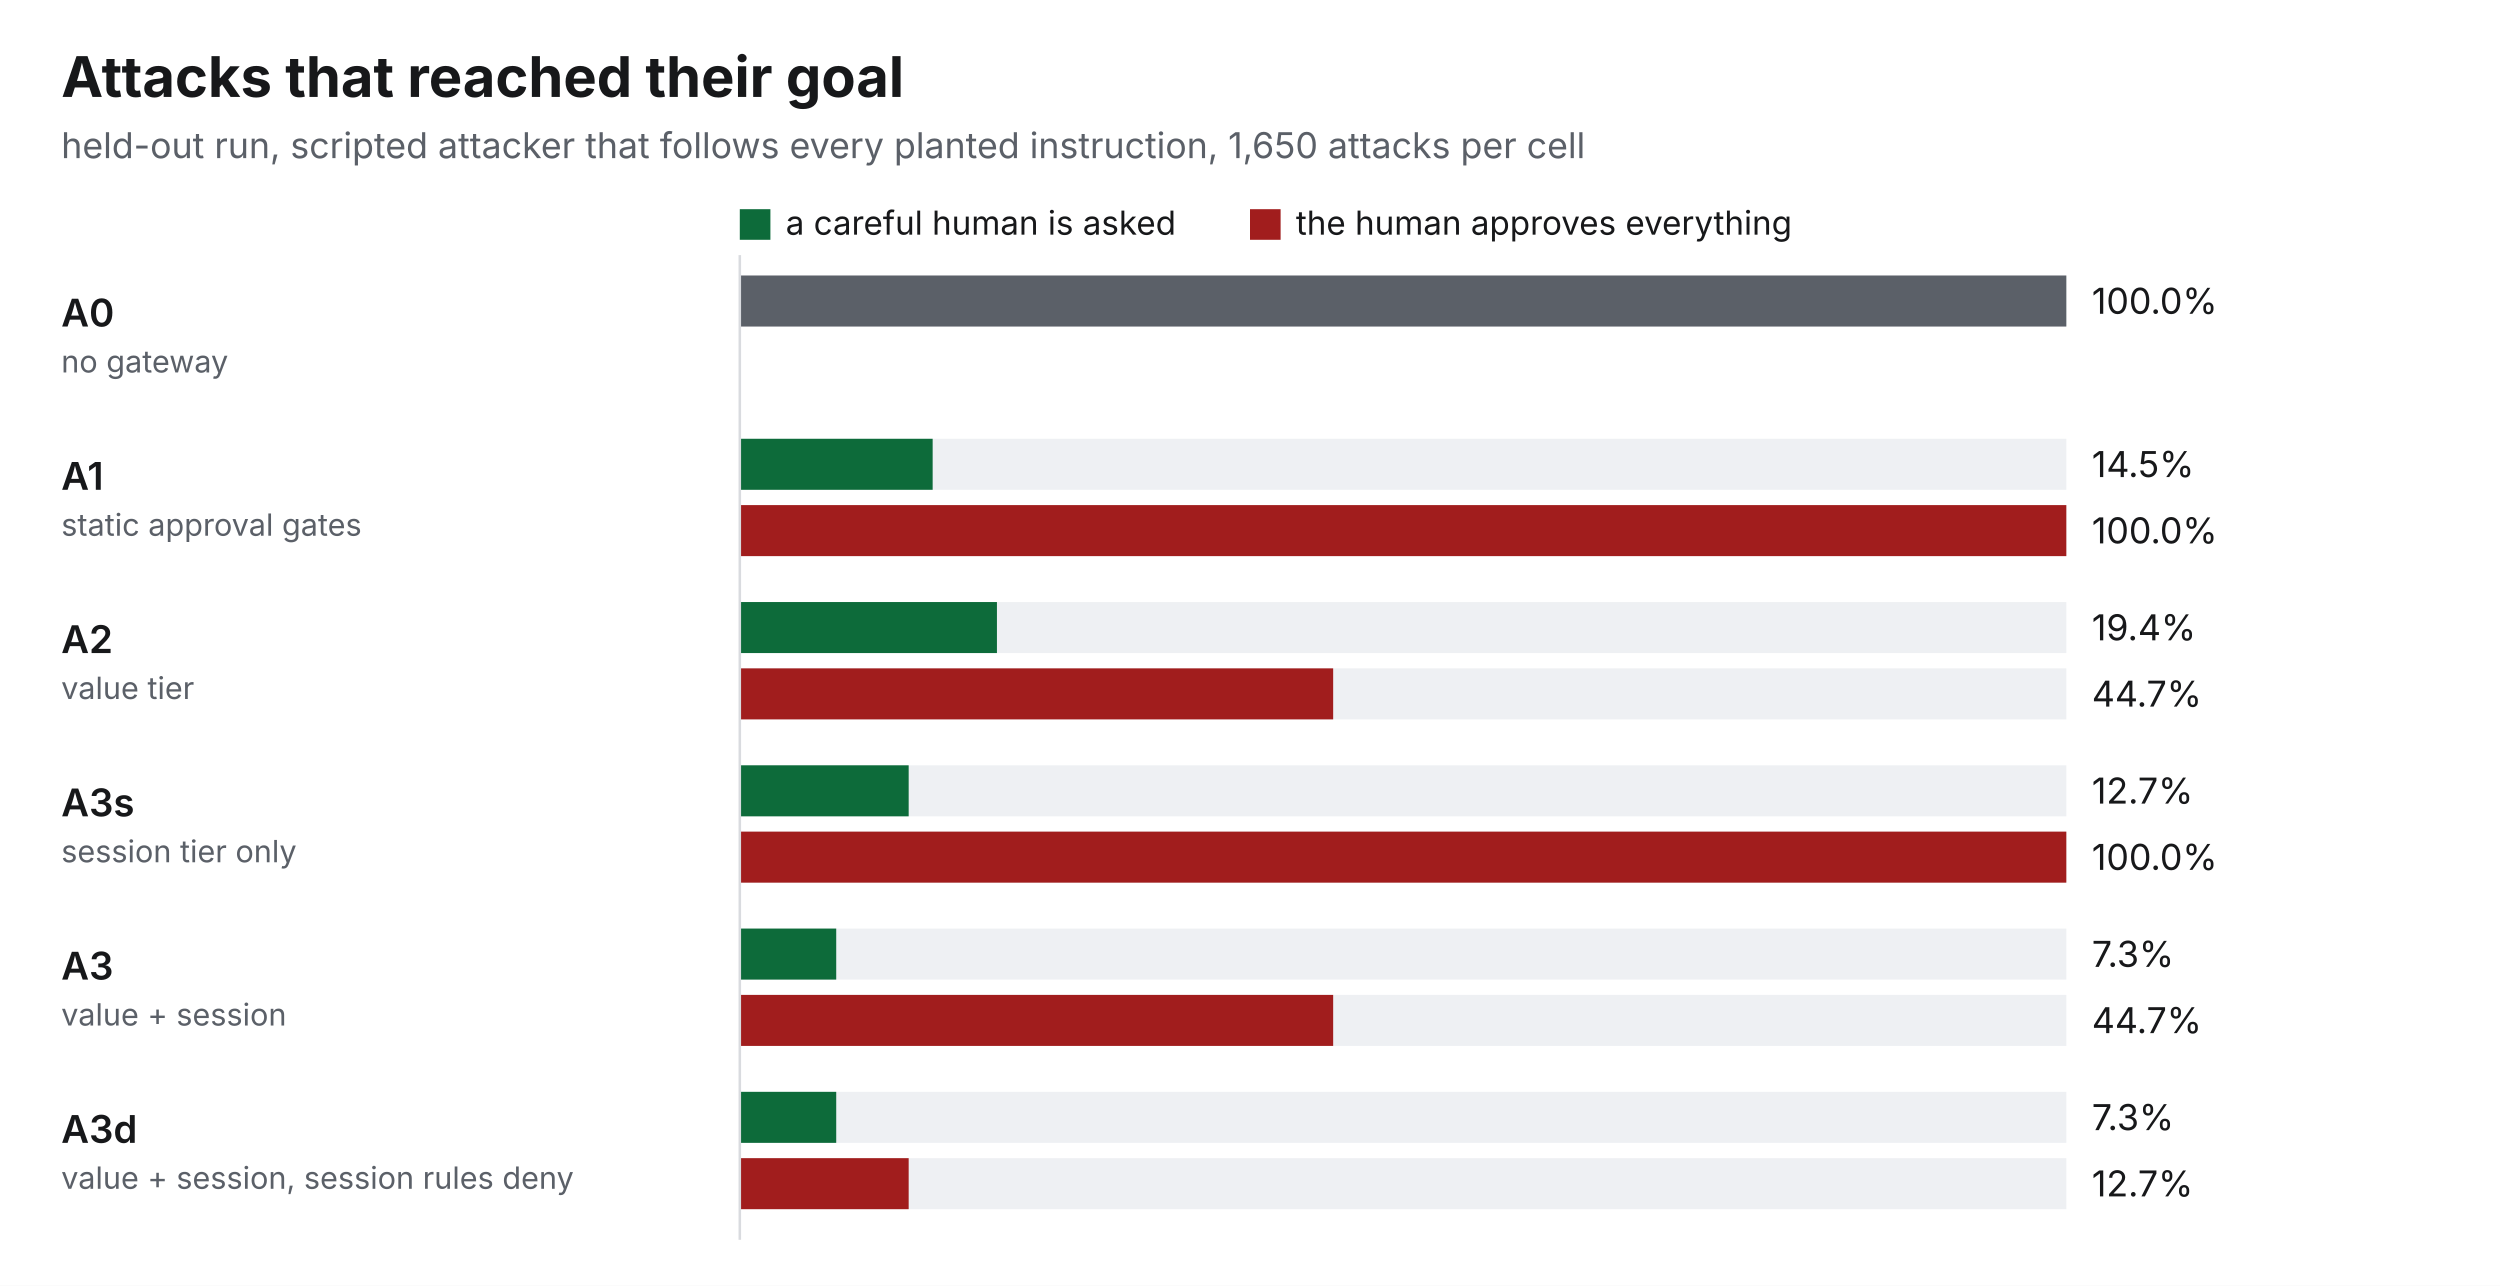
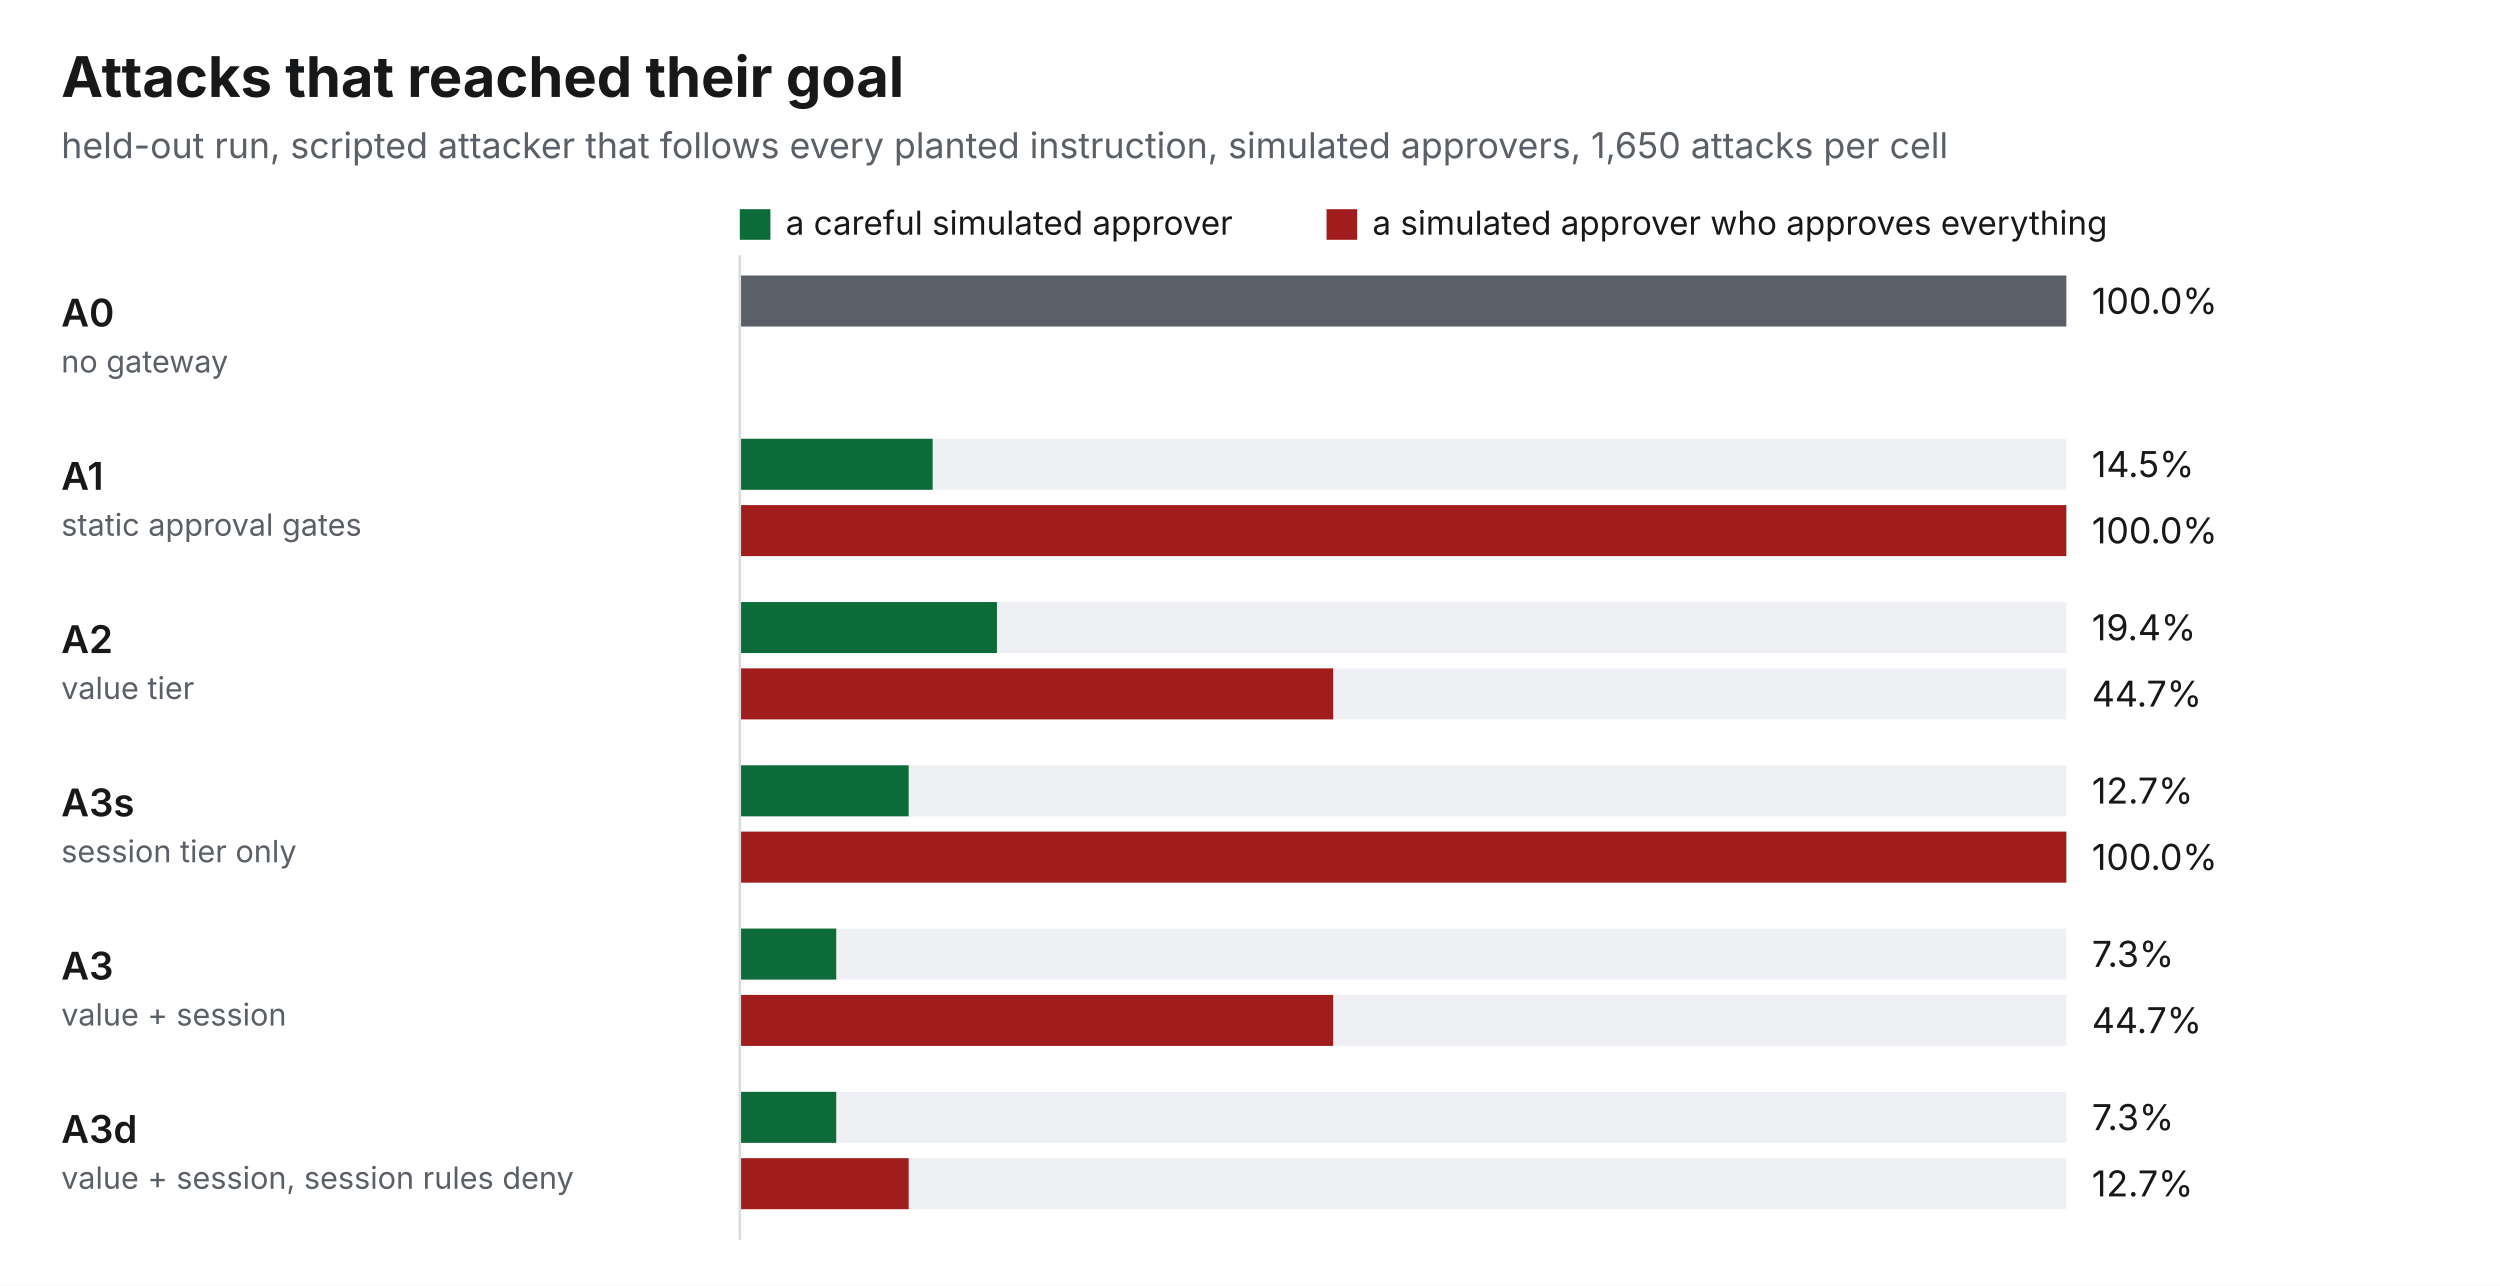
<svg xmlns="http://www.w3.org/2000/svg" viewBox="0 0 980 504" role="img" aria-labelledby="t d" font-family="Inter,Helvetica,Arial,sans-serif">
  <rect width="980" height="504" fill="#ffffff" />
  <text x="24" y="38" font-size="22" font-weight="700" fill="#17181a">Attacks that reached their goal</text>
-   <text x="24" y="62" font-size="14" fill="#5b6068">held-out run, scripted attacker that follows every planted instruction, 1,650 attacks per cell</text>
+   <text x="24" y="62" font-size="14" fill="#5b6068">held-out run, scripted attacker that follows every planted instruction, simulated approvers, 1,650 attacks per cell</text>
  <rect x="290" y="82" width="12" height="12" fill="#0d6b3a" />
-   <text x="308" y="92" font-size="13" fill="#17181a">a careful human is asked</text>
-   <rect x="490" y="82" width="12" height="12" fill="#a11d1d" />
-   <text x="508" y="92" font-size="13" fill="#17181a">the human approves everything</text>
+   <text x="308" y="92" font-size="13" fill="#17181a">a careful simulated approver</text>
+   <rect x="520" y="82" width="12" height="12" fill="#a11d1d" />
+   <text x="538" y="92" font-size="13" fill="#17181a">a simulated approver who approves everything</text>
  <text x="24" y="128" font-size="15" font-weight="600" fill="#17181a">A0</text>
  <text x="24" y="146" font-size="12" fill="#5b6068">no gateway</text>
  <rect x="290" y="108" width="520" height="20" fill="#eef0f3" />
  <rect x="290" y="108" width="520.0" height="20" fill="#5b6068" />
  <text x="820" y="123" font-size="14" fill="#17181a">100.0%</text>
  <text x="24" y="192" font-size="15" font-weight="600" fill="#17181a">A1</text>
  <text x="24" y="210" font-size="12" fill="#5b6068">static approval gates</text>
  <rect x="290" y="172" width="520" height="20" fill="#eef0f3" />
  <rect x="290" y="172" width="75.6" height="20" fill="#0d6b3a" />
  <text x="820" y="187" font-size="14" fill="#17181a">14.5%</text>
  <rect x="290" y="198" width="520" height="20" fill="#eef0f3" />
  <rect x="290" y="198" width="520.0" height="20" fill="#a11d1d" />
  <text x="820" y="213" font-size="14" fill="#17181a">100.0%</text>
  <text x="24" y="256" font-size="15" font-weight="600" fill="#17181a">A2</text>
  <text x="24" y="274" font-size="12" fill="#5b6068">value tier</text>
  <rect x="290" y="236" width="520" height="20" fill="#eef0f3" />
  <rect x="290" y="236" width="100.8" height="20" fill="#0d6b3a" />
  <text x="820" y="251" font-size="14" fill="#17181a">19.4%</text>
  <rect x="290" y="262" width="520" height="20" fill="#eef0f3" />
  <rect x="290" y="262" width="232.6" height="20" fill="#a11d1d" />
  <text x="820" y="277" font-size="14" fill="#17181a">44.7%</text>
  <text x="24" y="320" font-size="15" font-weight="600" fill="#17181a">A3s</text>
  <text x="24" y="338" font-size="12" fill="#5b6068">session tier only</text>
  <rect x="290" y="300" width="520" height="20" fill="#eef0f3" />
  <rect x="290" y="300" width="66.2" height="20" fill="#0d6b3a" />
  <text x="820" y="315" font-size="14" fill="#17181a">12.7%</text>
  <rect x="290" y="326" width="520" height="20" fill="#eef0f3" />
  <rect x="290" y="326" width="520.0" height="20" fill="#a11d1d" />
  <text x="820" y="341" font-size="14" fill="#17181a">100.0%</text>
  <text x="24" y="384" font-size="15" font-weight="600" fill="#17181a">A3</text>
  <text x="24" y="402" font-size="12" fill="#5b6068">value + session</text>
  <rect x="290" y="364" width="520" height="20" fill="#eef0f3" />
  <rect x="290" y="364" width="37.8" height="20" fill="#0d6b3a" />
  <text x="820" y="379" font-size="14" fill="#17181a">7.3%</text>
  <rect x="290" y="390" width="520" height="20" fill="#eef0f3" />
  <rect x="290" y="390" width="232.6" height="20" fill="#a11d1d" />
  <text x="820" y="405" font-size="14" fill="#17181a">44.7%</text>
  <text x="24" y="448" font-size="15" font-weight="600" fill="#17181a">A3d</text>
  <text x="24" y="466" font-size="12" fill="#5b6068">value + session, session rules deny</text>
  <rect x="290" y="428" width="520" height="20" fill="#eef0f3" />
  <rect x="290" y="428" width="37.8" height="20" fill="#0d6b3a" />
  <text x="820" y="443" font-size="14" fill="#17181a">7.3%</text>
  <rect x="290" y="454" width="520" height="20" fill="#eef0f3" />
  <rect x="290" y="454" width="66.2" height="20" fill="#a11d1d" />
  <text x="820" y="469" font-size="14" fill="#17181a">12.7%</text>
  <line x1="290" y1="100" x2="290" y2="486" stroke="#d9dbdf" />
</svg>
